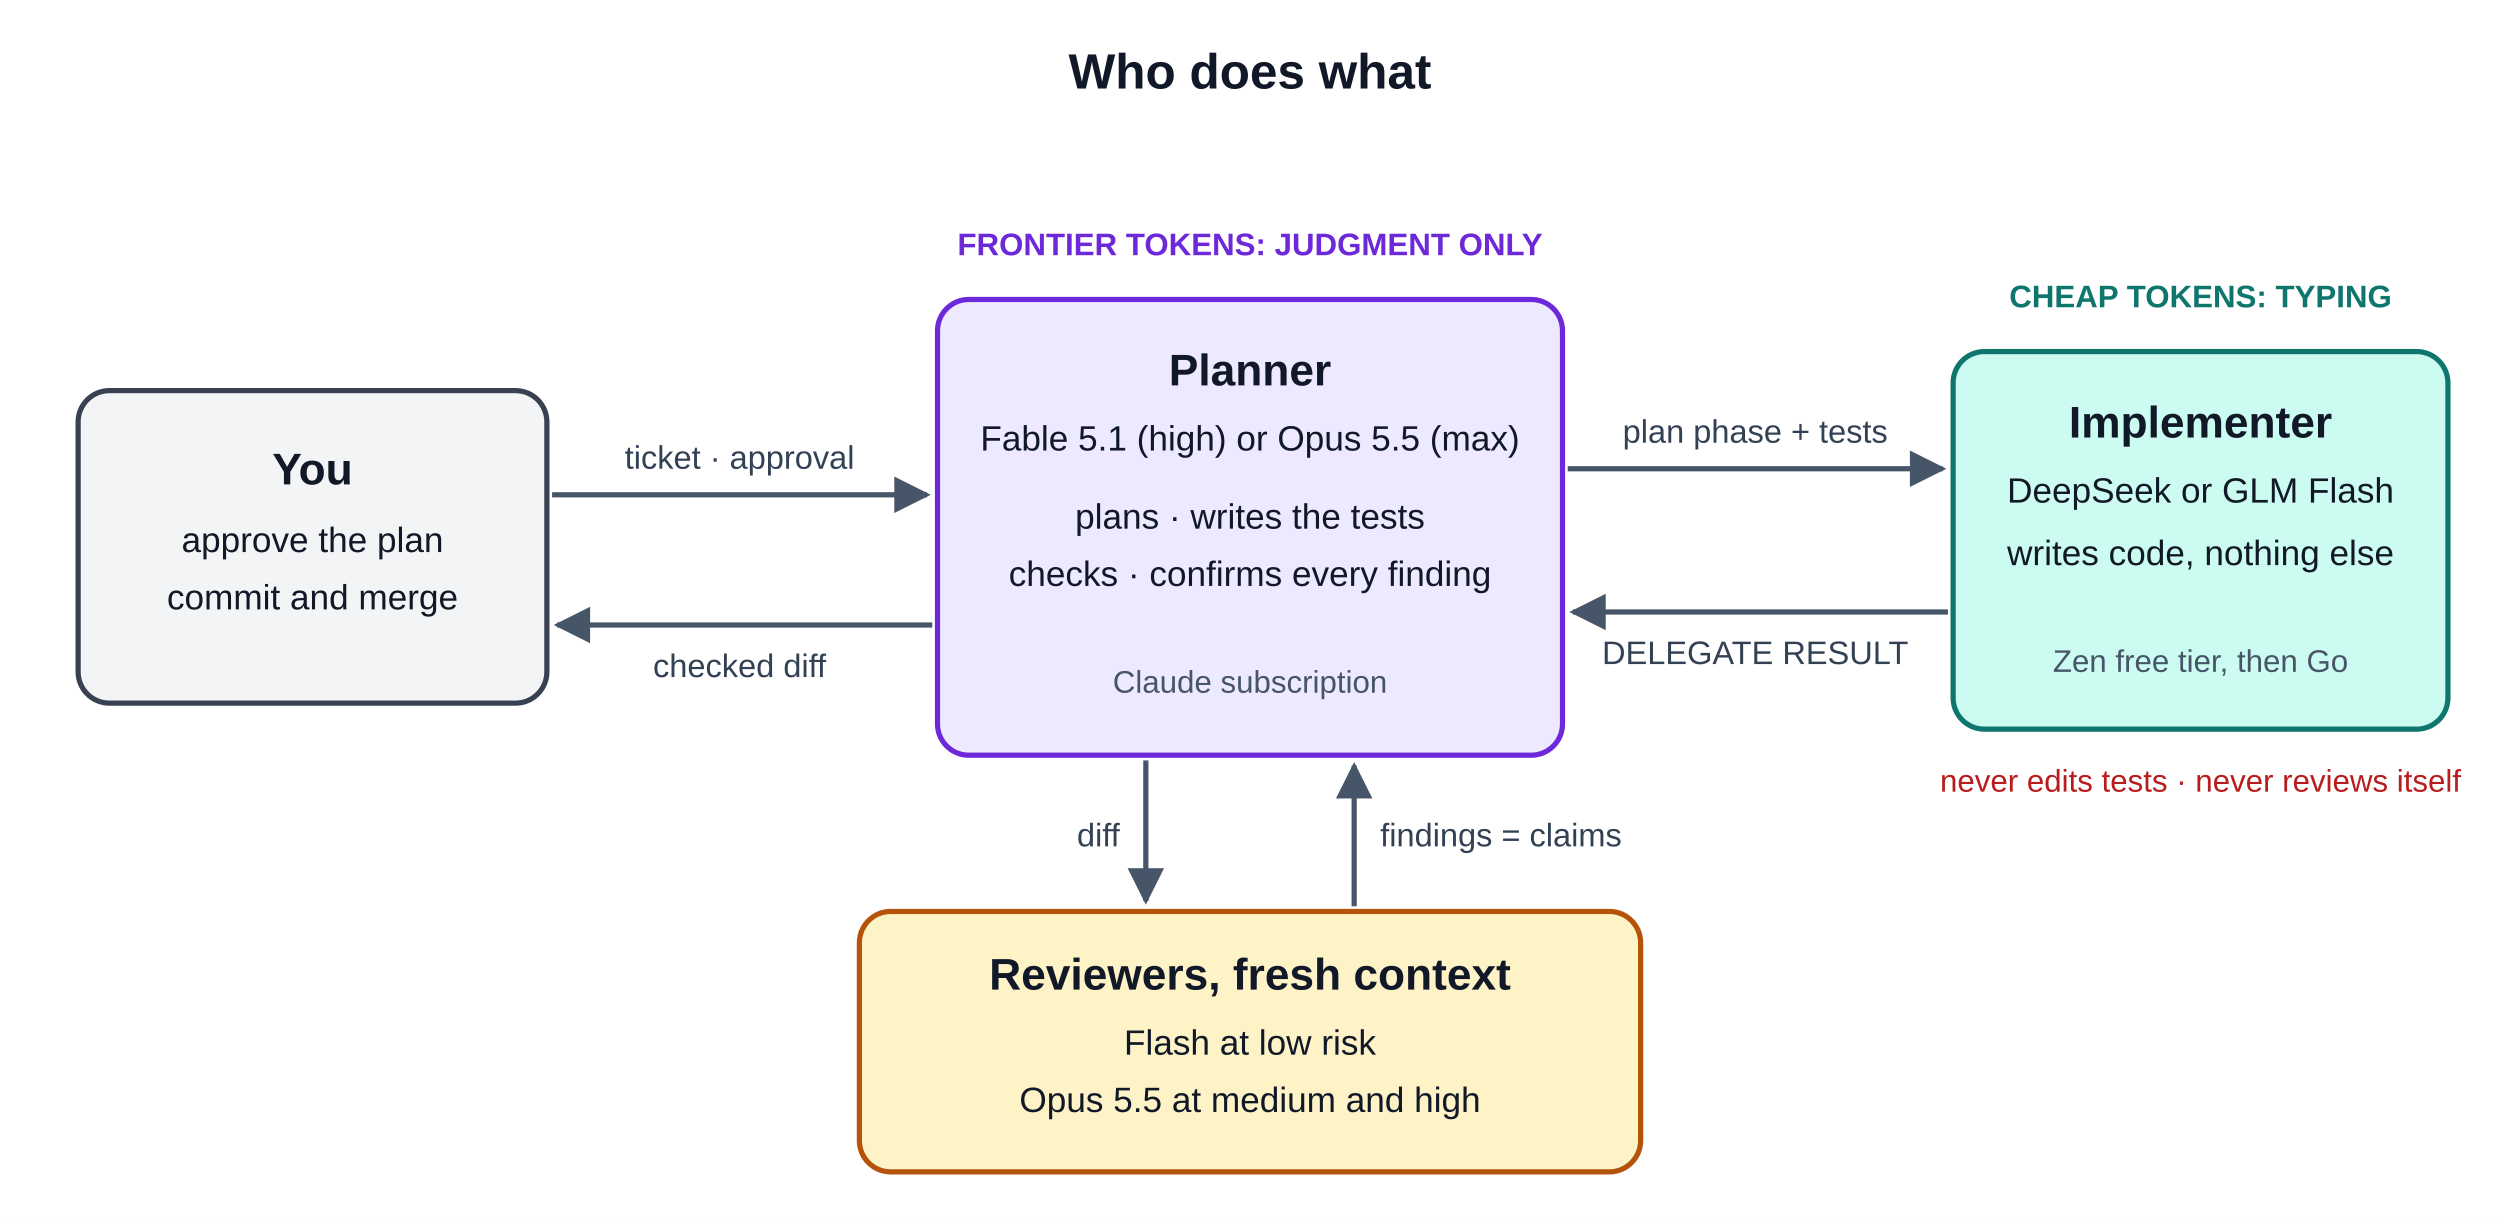
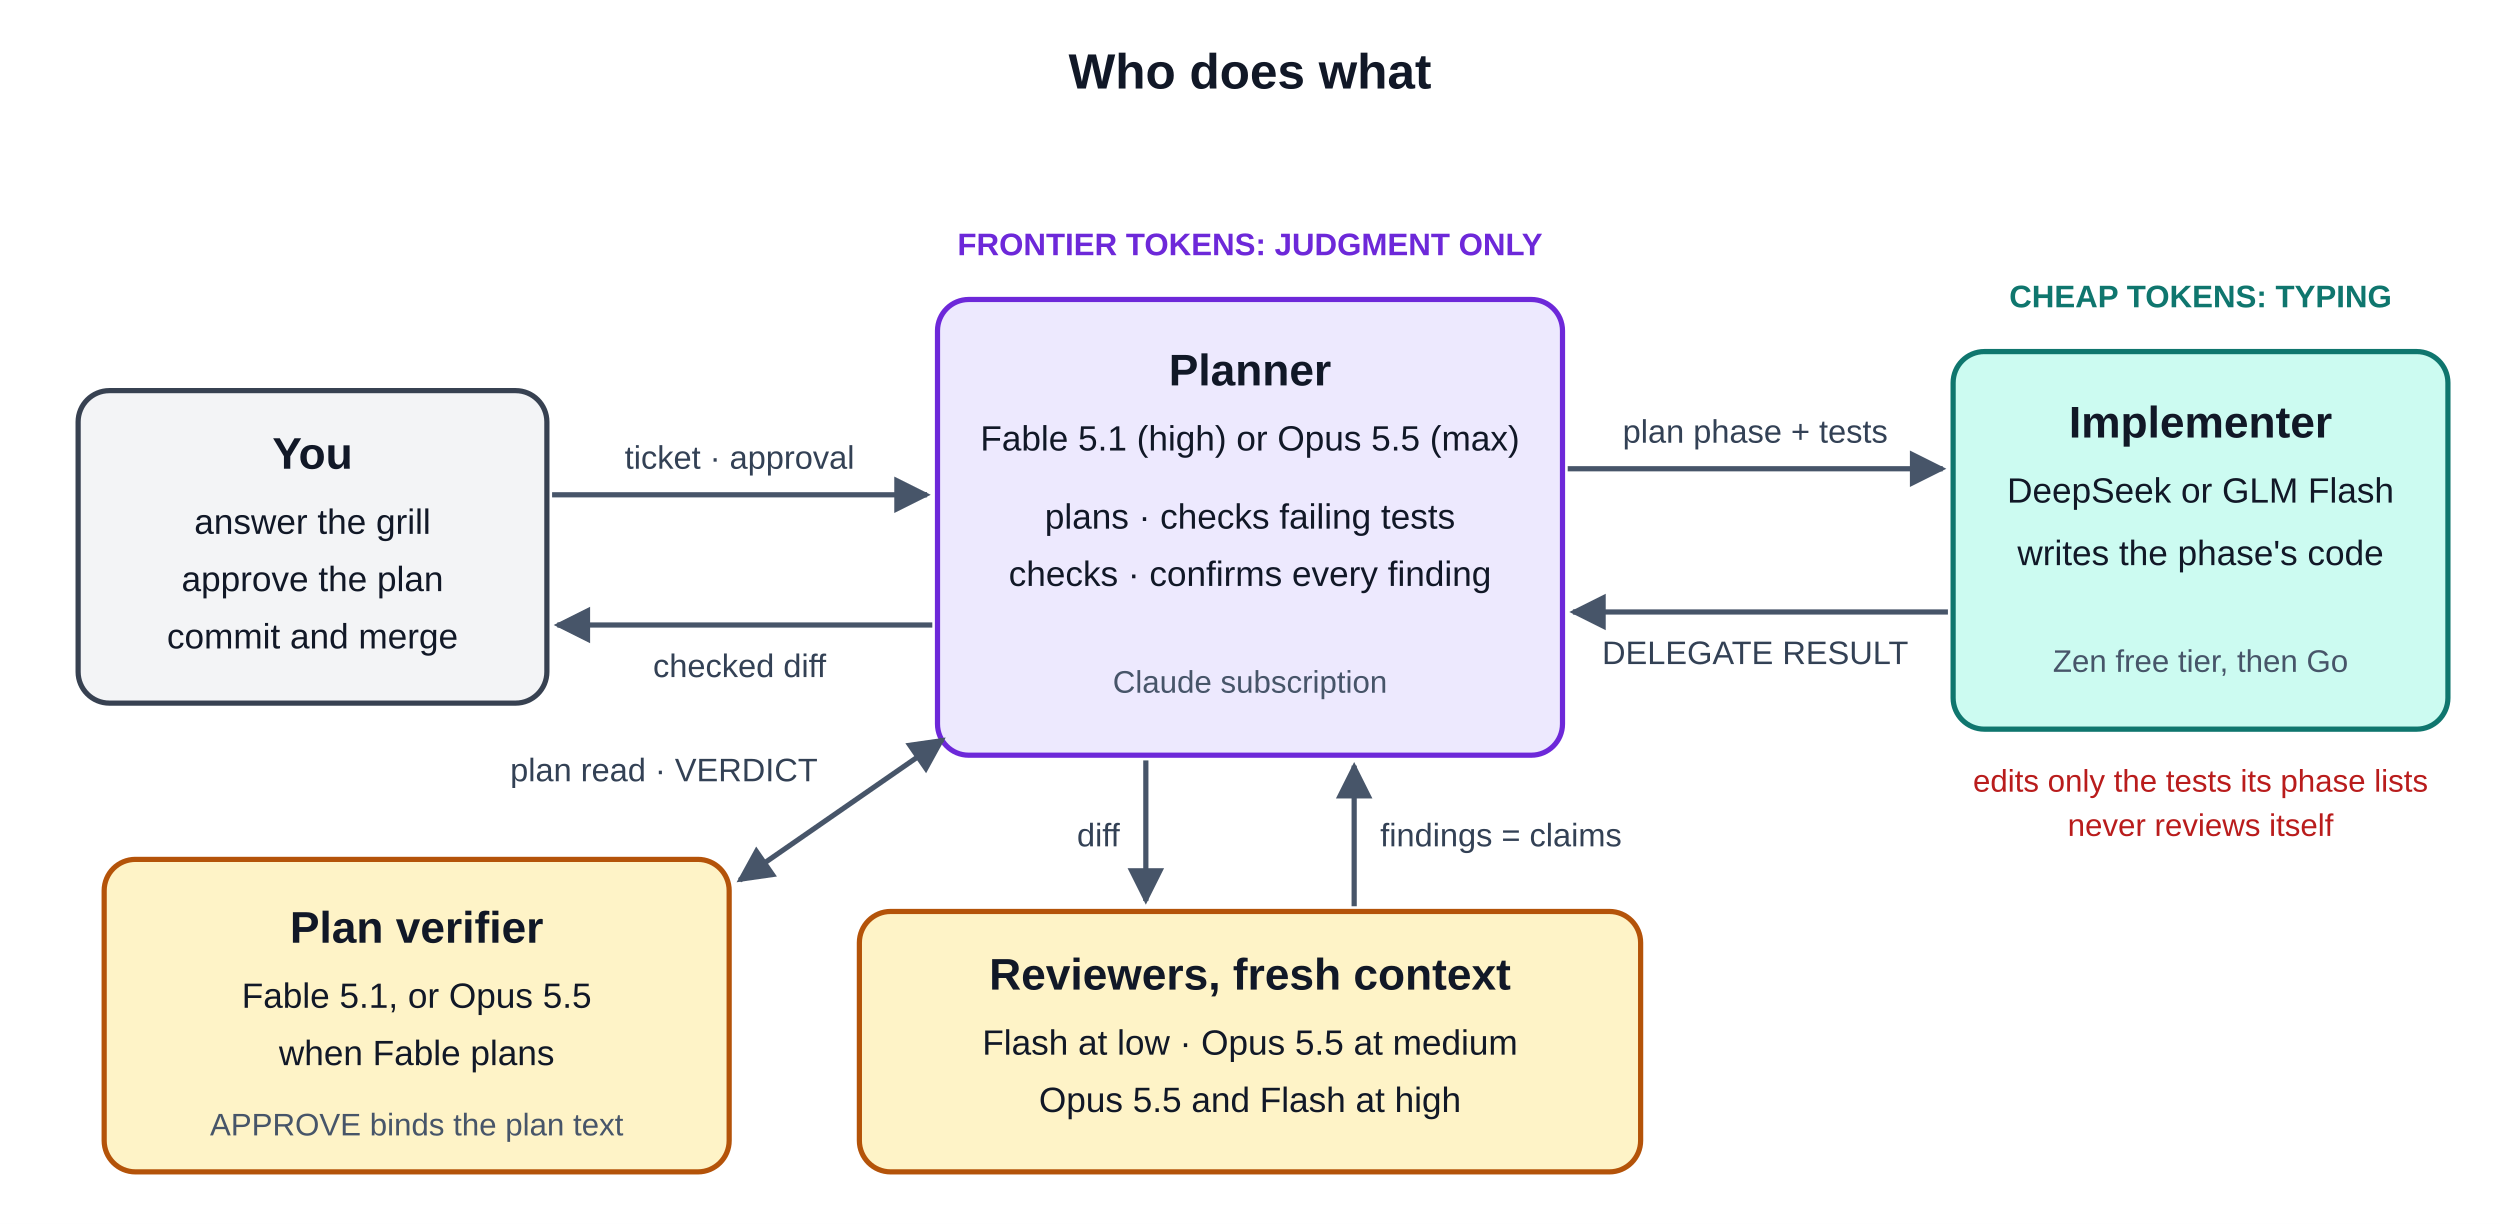
<svg xmlns="http://www.w3.org/2000/svg" viewBox="0 0 960 470" width="960" height="470">
  <defs>
    <marker id="a" viewBox="0 0 10 10" refX="9" refY="5" markerWidth="7" markerHeight="7" orient="auto-start-reverse">
      <path d="M0,0 L10,5 L0,10 z" fill="#475569" />
    </marker>
    <style>text{font-family:-apple-system,"Helvetica Neue",Arial,sans-serif;fill:#111827}.t{font-size:17px;font-weight:700}.s{font-size:13.5px}.m{font-size:12px;fill:#475569}.l{font-size:12.5px;fill:#334155}</style>
  </defs>
  <rect width="960" height="470" fill="#ffffff" />
  <text x="480" y="34" text-anchor="middle" class="t" style="font-size:19px">Who does what</text>
  <text x="480" y="98" text-anchor="middle" class="m" style="fill:#6d28d9;font-weight:600">FRONTIER TOKENS: JUDGMENT ONLY</text>
  <text x="845" y="118" text-anchor="middle" class="m" style="fill:#0f766e;font-weight:600">CHEAP TOKENS: TYPING</text>
  <rect x="30" y="150" width="180" height="120" rx="12" fill="#f3f4f6" stroke="#374151" stroke-width="2" />
-   <text x="120" y="186" text-anchor="middle" class="t">You</text>
-   <text x="120" y="212" text-anchor="middle" class="s">approve the plan</text>
-   <text x="120" y="234" text-anchor="middle" class="s">commit and merge</text>
+   <text x="120" y="180" text-anchor="middle" class="t">You</text>
+   <text x="120" y="205" text-anchor="middle" class="s">answer the grill</text>
+   <text x="120" y="227" text-anchor="middle" class="s">approve the plan</text>
+   <text x="120" y="249" text-anchor="middle" class="s">commit and merge</text>
  <rect x="360" y="115" width="240" height="175" rx="12" fill="#ede9fe" stroke="#6d28d9" stroke-width="2" />
  <text x="480" y="148" text-anchor="middle" class="t">Planner</text>
  <text x="480" y="173" text-anchor="middle" class="s">Fable 5.1 (high) or Opus 5.5 (max)</text>
-   <text x="480" y="203" text-anchor="middle" class="s">plans · writes the tests</text>
+   <text x="480" y="203" text-anchor="middle" class="s">plans · checks failing tests</text>
  <text x="480" y="225" text-anchor="middle" class="s">checks · confirms every finding</text>
  <text x="480" y="266" text-anchor="middle" class="m">Claude subscription</text>
  <rect x="750" y="135" width="190" height="145" rx="12" fill="#ccfbf1" stroke="#0f766e" stroke-width="2" />
  <text x="845" y="168" text-anchor="middle" class="t">Implementer</text>
  <text x="845" y="193" text-anchor="middle" class="s">DeepSeek or GLM Flash</text>
-   <text x="845" y="217" text-anchor="middle" class="s">writes code, nothing else</text>
+   <text x="845" y="217" text-anchor="middle" class="s">writes the phase's code</text>
  <text x="845" y="258" text-anchor="middle" class="m">Zen free tier, then Go</text>
-   <text x="845" y="304" text-anchor="middle" class="m" style="fill:#b91c1c">never edits tests · never reviews itself</text>
+   <text x="845" y="304" text-anchor="middle" class="m" style="fill:#b91c1c">edits only the tests its phase lists</text>
+   <text x="845" y="321" text-anchor="middle" class="m" style="fill:#b91c1c">never reviews itself</text>
  <rect x="330" y="350" width="300" height="100" rx="12" fill="#fef3c7" stroke="#b45309" stroke-width="2" />
  <text x="480" y="380" text-anchor="middle" class="t">Reviewers, fresh context</text>
-   <text x="480" y="405" text-anchor="middle" class="s">Flash at low risk</text>
-   <text x="480" y="427" text-anchor="middle" class="s">Opus 5.5 at medium and high</text>
+   <text x="480" y="405" text-anchor="middle" class="s">Flash at low · Opus 5.5 at medium</text>
+   <text x="480" y="427" text-anchor="middle" class="s">Opus 5.5 and Flash at high</text>
+   <rect x="40" y="330" width="240" height="120" rx="12" fill="#fef3c7" stroke="#b45309" stroke-width="2" />
+   <text x="160" y="362" text-anchor="middle" class="t">Plan verifier</text>
+   <text x="160" y="387" text-anchor="middle" class="s">Fable 5.1, or Opus 5.5</text>
+   <text x="160" y="409" text-anchor="middle" class="s">when Fable plans</text>
+   <text x="160" y="436" text-anchor="middle" class="m">APPROVE binds the plan text</text>
+   <line x1="362" y1="284" x2="284" y2="338" stroke="#475569" stroke-width="2" marker-start="url(#a)" marker-end="url(#a)" />
+   <text x="314" y="300" text-anchor="end" class="l">plan read · VERDICT</text>
  <line x1="212" y1="190" x2="356" y2="190" stroke="#475569" stroke-width="2" marker-end="url(#a)" />
  <text x="284" y="180" text-anchor="middle" class="l">ticket · approval</text>
  <line x1="358" y1="240" x2="214" y2="240" stroke="#475569" stroke-width="2" marker-end="url(#a)" />
  <text x="284" y="260" text-anchor="middle" class="l">checked diff</text>
  <line x1="602" y1="180" x2="746" y2="180" stroke="#475569" stroke-width="2" marker-end="url(#a)" />
  <text x="674" y="170" text-anchor="middle" class="l">plan phase + tests</text>
  <line x1="748" y1="235" x2="604" y2="235" stroke="#475569" stroke-width="2" marker-end="url(#a)" />
  <text x="674" y="255" text-anchor="middle" class="l">DELEGATE RESULT</text>
  <line x1="440" y1="292" x2="440" y2="346" stroke="#475569" stroke-width="2" marker-end="url(#a)" />
  <text x="430" y="325" text-anchor="end" class="l">diff</text>
  <line x1="520" y1="348" x2="520" y2="294" stroke="#475569" stroke-width="2" marker-end="url(#a)" />
  <text x="530" y="325" class="l">findings = claims</text>
</svg>
